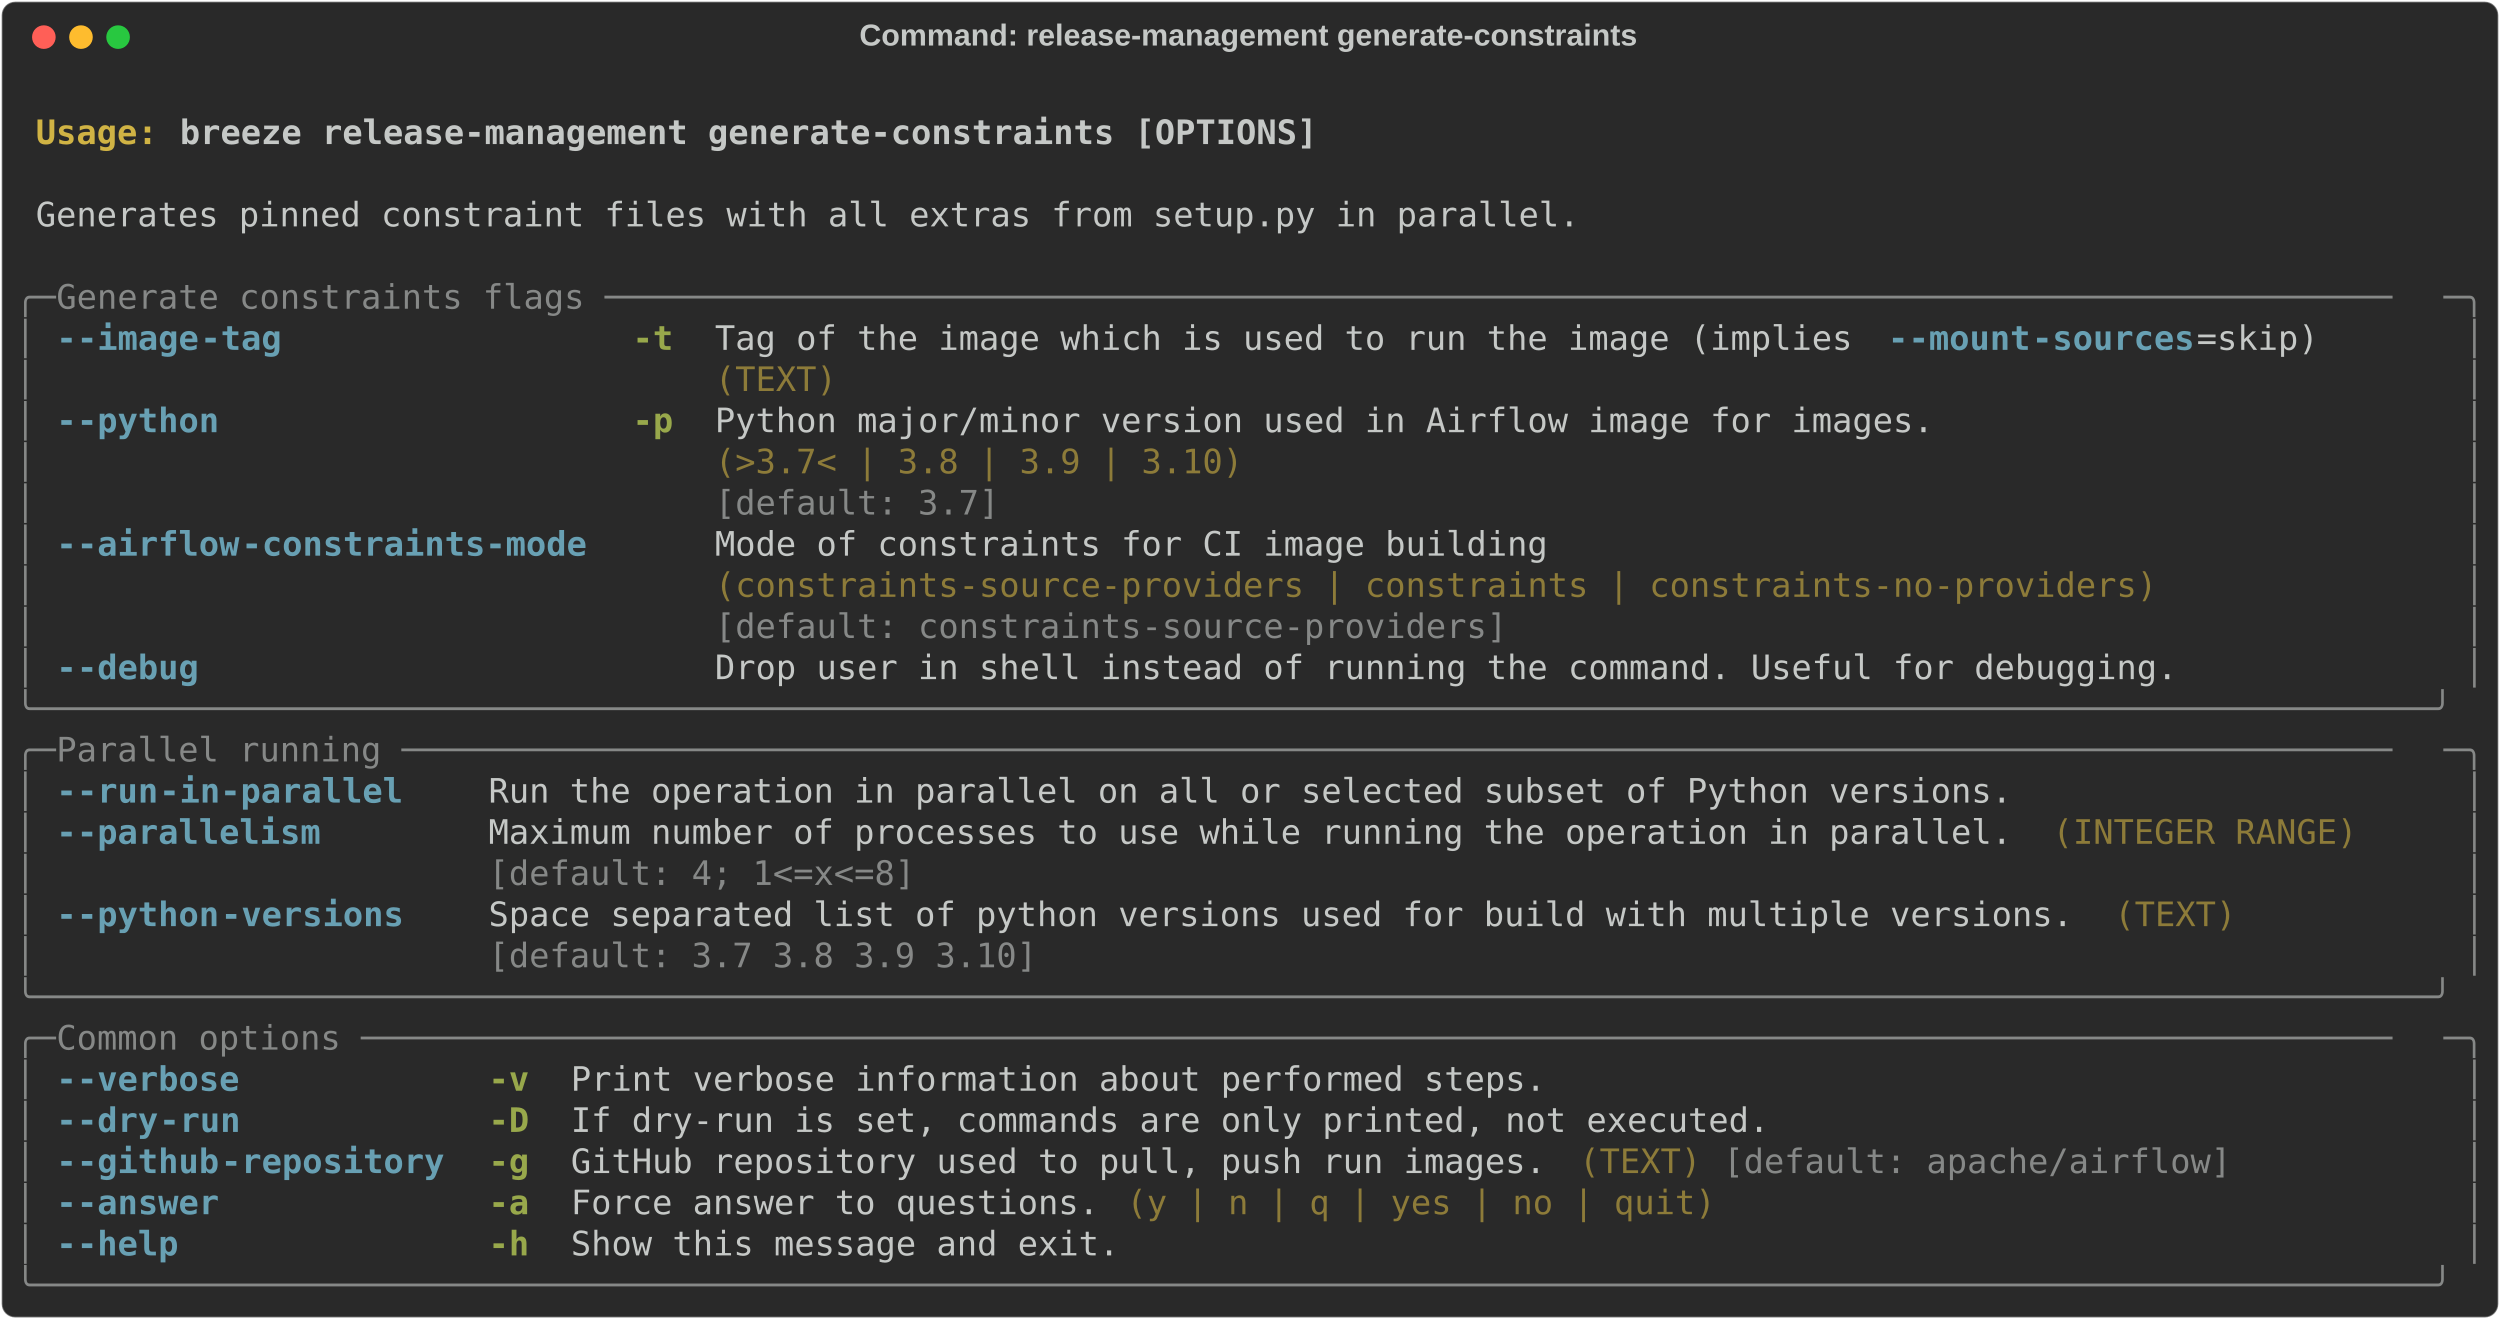
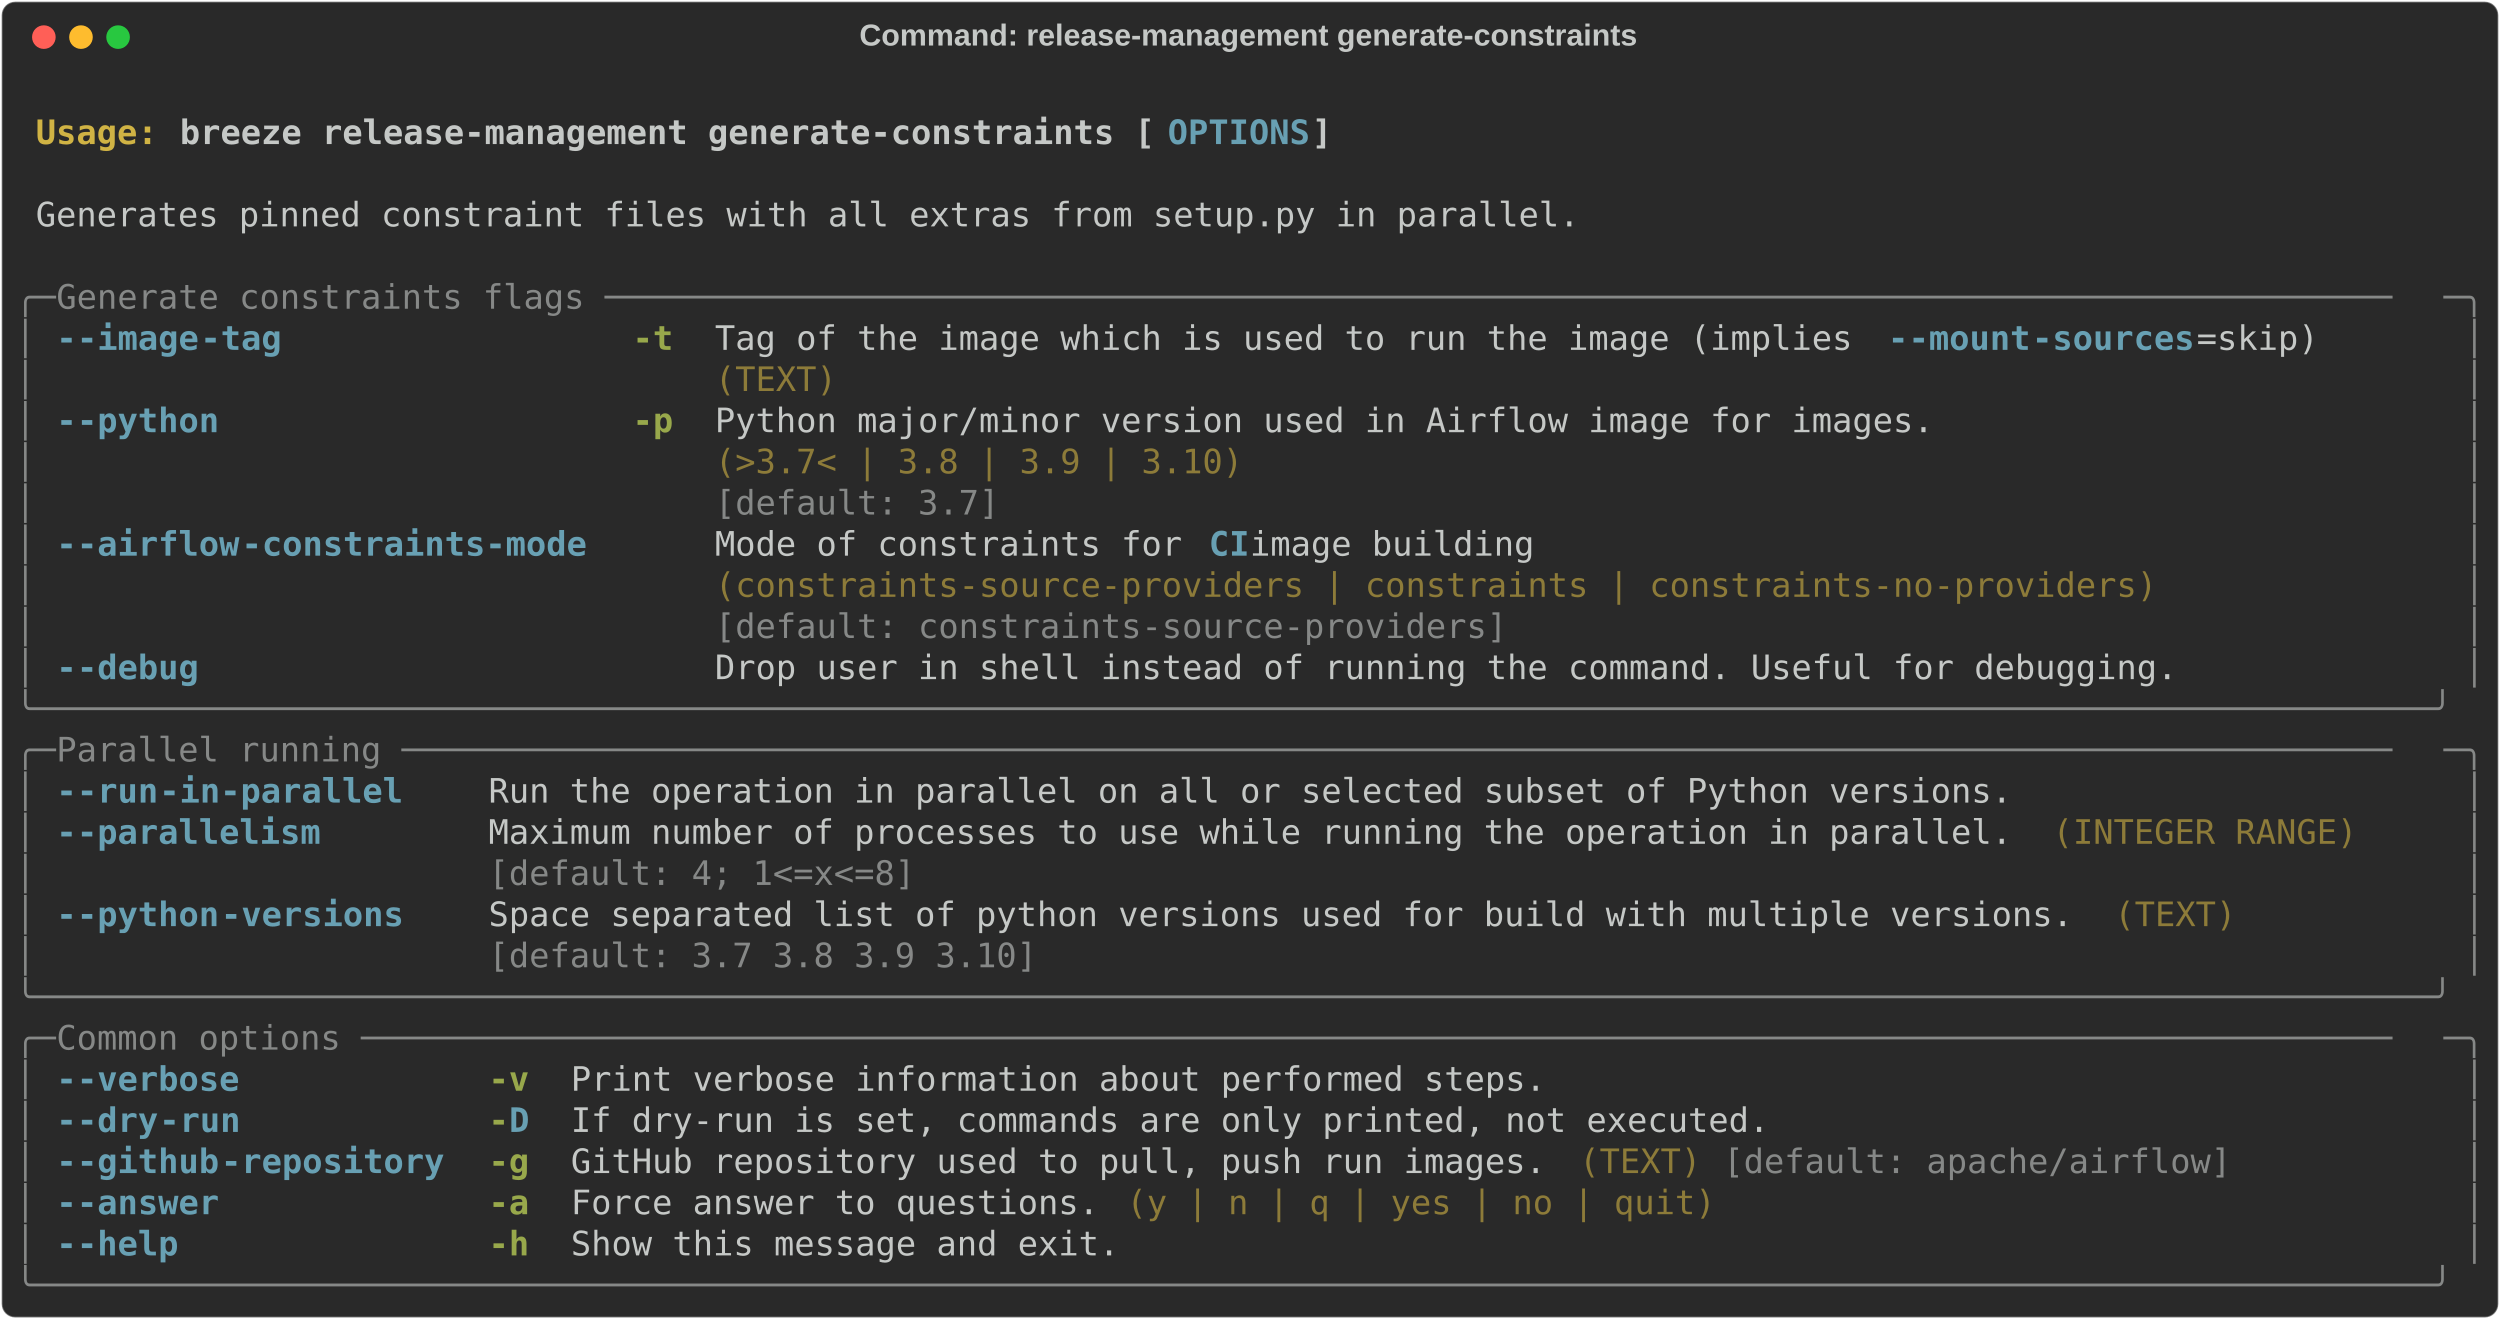
<svg xmlns="http://www.w3.org/2000/svg" class="rich-terminal" viewBox="0 0 1482 782.0">
  <style>

    @font-face {
        font-family: "Fira Code";
        src: local("FiraCode-Regular"),
                url("https://cdnjs.cloudflare.com/ajax/libs/firacode/6.2.0/woff2/FiraCode-Regular.woff2") format("woff2"),
                url("https://cdnjs.cloudflare.com/ajax/libs/firacode/6.2.0/woff/FiraCode-Regular.woff") format("woff");
        font-style: normal;
        font-weight: 400;
    }
    @font-face {
        font-family: "Fira Code";
        src: local("FiraCode-Bold"),
                url("https://cdnjs.cloudflare.com/ajax/libs/firacode/6.2.0/woff2/FiraCode-Bold.woff2") format("woff2"),
                url("https://cdnjs.cloudflare.com/ajax/libs/firacode/6.2.0/woff/FiraCode-Bold.woff") format("woff");
        font-style: bold;
        font-weight: 700;
    }

    .terminal-2038698462-matrix {
        font-family: Fira Code, monospace;
        font-size: 20px;
        line-height: 24.4px;
        font-variant-east-asian: full-width;
    }

    .terminal-2038698462-title {
        font-size: 18px;
        font-weight: bold;
        font-family: arial;
    }

    .terminal-2038698462-r1 { fill: #c5c8c6;font-weight: bold }
.terminal-2038698462-r2 { fill: #c5c8c6 }
.terminal-2038698462-r3 { fill: #d0b344;font-weight: bold }
- .terminal-2038698462-r4 { fill: #868887 }
- .terminal-2038698462-r5 { fill: #68a0b3;font-weight: bold }
+ .terminal-2038698462-r4 { fill: #68a0b3;font-weight: bold }
+ .terminal-2038698462-r5 { fill: #868887 }
.terminal-2038698462-r6 { fill: #98a84b;font-weight: bold }
.terminal-2038698462-r7 { fill: #8d7b39 }
    </style>
  <defs>
    <clipPath id="terminal-2038698462-clip-terminal">
      <rect x="0" y="0" width="1463.0" height="731.0" />
    </clipPath>
    <clipPath id="terminal-2038698462-line-0">
      <rect x="0" y="1.5" width="1464" height="24.65" />
    </clipPath>
    <clipPath id="terminal-2038698462-line-1">
      <rect x="0" y="25.9" width="1464" height="24.65" />
    </clipPath>
    <clipPath id="terminal-2038698462-line-2">
      <rect x="0" y="50.3" width="1464" height="24.65" />
    </clipPath>
    <clipPath id="terminal-2038698462-line-3">
      <rect x="0" y="74.7" width="1464" height="24.65" />
    </clipPath>
    <clipPath id="terminal-2038698462-line-4">
      <rect x="0" y="99.1" width="1464" height="24.65" />
    </clipPath>
    <clipPath id="terminal-2038698462-line-5">
      <rect x="0" y="123.5" width="1464" height="24.65" />
    </clipPath>
    <clipPath id="terminal-2038698462-line-6">
      <rect x="0" y="147.9" width="1464" height="24.65" />
    </clipPath>
    <clipPath id="terminal-2038698462-line-7">
      <rect x="0" y="172.3" width="1464" height="24.65" />
    </clipPath>
    <clipPath id="terminal-2038698462-line-8">
      <rect x="0" y="196.7" width="1464" height="24.65" />
    </clipPath>
    <clipPath id="terminal-2038698462-line-9">
      <rect x="0" y="221.1" width="1464" height="24.65" />
    </clipPath>
    <clipPath id="terminal-2038698462-line-10">
      <rect x="0" y="245.5" width="1464" height="24.65" />
    </clipPath>
    <clipPath id="terminal-2038698462-line-11">
      <rect x="0" y="269.9" width="1464" height="24.65" />
    </clipPath>
    <clipPath id="terminal-2038698462-line-12">
      <rect x="0" y="294.3" width="1464" height="24.65" />
    </clipPath>
    <clipPath id="terminal-2038698462-line-13">
      <rect x="0" y="318.7" width="1464" height="24.65" />
    </clipPath>
    <clipPath id="terminal-2038698462-line-14">
      <rect x="0" y="343.1" width="1464" height="24.65" />
    </clipPath>
    <clipPath id="terminal-2038698462-line-15">
      <rect x="0" y="367.5" width="1464" height="24.65" />
    </clipPath>
    <clipPath id="terminal-2038698462-line-16">
      <rect x="0" y="391.9" width="1464" height="24.65" />
    </clipPath>
    <clipPath id="terminal-2038698462-line-17">
      <rect x="0" y="416.3" width="1464" height="24.65" />
    </clipPath>
    <clipPath id="terminal-2038698462-line-18">
      <rect x="0" y="440.7" width="1464" height="24.65" />
    </clipPath>
    <clipPath id="terminal-2038698462-line-19">
      <rect x="0" y="465.1" width="1464" height="24.65" />
    </clipPath>
    <clipPath id="terminal-2038698462-line-20">
      <rect x="0" y="489.5" width="1464" height="24.65" />
    </clipPath>
    <clipPath id="terminal-2038698462-line-21">
      <rect x="0" y="513.9" width="1464" height="24.65" />
    </clipPath>
    <clipPath id="terminal-2038698462-line-22">
      <rect x="0" y="538.3" width="1464" height="24.65" />
    </clipPath>
    <clipPath id="terminal-2038698462-line-23">
      <rect x="0" y="562.7" width="1464" height="24.65" />
    </clipPath>
    <clipPath id="terminal-2038698462-line-24">
      <rect x="0" y="587.1" width="1464" height="24.65" />
    </clipPath>
    <clipPath id="terminal-2038698462-line-25">
      <rect x="0" y="611.5" width="1464" height="24.65" />
    </clipPath>
    <clipPath id="terminal-2038698462-line-26">
      <rect x="0" y="635.9" width="1464" height="24.65" />
    </clipPath>
    <clipPath id="terminal-2038698462-line-27">
      <rect x="0" y="660.3" width="1464" height="24.65" />
    </clipPath>
    <clipPath id="terminal-2038698462-line-28">
      <rect x="0" y="684.7" width="1464" height="24.65" />
    </clipPath>
  </defs>
  <rect fill="#292929" stroke="rgba(255,255,255,0.35)" stroke-width="1" x="1" y="1" width="1480" height="780" rx="8" />
  <text class="terminal-2038698462-title" fill="#c5c8c6" text-anchor="middle" x="740" y="27">Command: release-management generate-constraints</text>
  <g transform="translate(26,22)">
    <circle cx="0" cy="0" r="7" fill="#ff5f57" />
    <circle cx="22" cy="0" r="7" fill="#febc2e" />
    <circle cx="44" cy="0" r="7" fill="#28c840" />
  </g>
  <g transform="translate(9, 41)" clip-path="url(#terminal-2038698462-clip-terminal)">
    <g class="terminal-2038698462-matrix">
      <text class="terminal-2038698462-r2" x="1464" y="20" textLength="12.2" clip-path="url(#terminal-2038698462-line-0)">
</text>
      <text class="terminal-2038698462-r3" x="12.2" y="44.4" textLength="85.4" clip-path="url(#terminal-2038698462-line-1)">Usage: </text>
-       <text class="terminal-2038698462-r1" x="97.6" y="44.4" textLength="683.2" clip-path="url(#terminal-2038698462-line-1)">breeze release-management generate-constraints [OPTIONS]</text>
+       <text class="terminal-2038698462-r1" x="97.6" y="44.4" textLength="585.6" clip-path="url(#terminal-2038698462-line-1)">breeze release-management generate-constraints [</text>
+       <text class="terminal-2038698462-r4" x="683.2" y="44.4" textLength="85.4" clip-path="url(#terminal-2038698462-line-1)">OPTIONS</text>
+       <text class="terminal-2038698462-r1" x="768.6" y="44.4" textLength="12.2" clip-path="url(#terminal-2038698462-line-1)">]</text>
      <text class="terminal-2038698462-r2" x="1464" y="44.4" textLength="12.2" clip-path="url(#terminal-2038698462-line-1)">
</text>
      <text class="terminal-2038698462-r2" x="1464" y="68.8" textLength="12.2" clip-path="url(#terminal-2038698462-line-2)">
</text>
      <text class="terminal-2038698462-r2" x="12.2" y="93.2" textLength="927.2" clip-path="url(#terminal-2038698462-line-3)">Generates pinned constraint files with all extras from setup.py in parallel.</text>
      <text class="terminal-2038698462-r2" x="1464" y="93.2" textLength="12.2" clip-path="url(#terminal-2038698462-line-3)">
</text>
      <text class="terminal-2038698462-r2" x="1464" y="117.6" textLength="12.2" clip-path="url(#terminal-2038698462-line-4)">
</text>
-       <text class="terminal-2038698462-r4" x="0" y="142" textLength="24.4" clip-path="url(#terminal-2038698462-line-5)">╭─</text>
-       <text class="terminal-2038698462-r4" x="24.4" y="142" textLength="1415.2" clip-path="url(#terminal-2038698462-line-5)"> Generate constraints flags ────────────────────────────────────────────────────────────────────────────────────────</text>
-       <text class="terminal-2038698462-r4" x="1439.6" y="142" textLength="24.4" clip-path="url(#terminal-2038698462-line-5)">─╮</text>
+       <text class="terminal-2038698462-r5" x="0" y="142" textLength="24.4" clip-path="url(#terminal-2038698462-line-5)">╭─</text>
+       <text class="terminal-2038698462-r5" x="24.4" y="142" textLength="1415.2" clip-path="url(#terminal-2038698462-line-5)"> Generate constraints flags ────────────────────────────────────────────────────────────────────────────────────────</text>
+       <text class="terminal-2038698462-r5" x="1439.6" y="142" textLength="24.4" clip-path="url(#terminal-2038698462-line-5)">─╮</text>
      <text class="terminal-2038698462-r2" x="1464" y="142" textLength="12.2" clip-path="url(#terminal-2038698462-line-5)">
</text>
-       <text class="terminal-2038698462-r4" x="0" y="166.4" textLength="12.2" clip-path="url(#terminal-2038698462-line-6)">│</text>
-       <text class="terminal-2038698462-r5" x="24.4" y="166.4" textLength="12.2" clip-path="url(#terminal-2038698462-line-6)">-</text>
-       <text class="terminal-2038698462-r5" x="36.6" y="166.4" textLength="73.2" clip-path="url(#terminal-2038698462-line-6)">-image</text>
-       <text class="terminal-2038698462-r5" x="109.8" y="166.4" textLength="48.8" clip-path="url(#terminal-2038698462-line-6)">-tag</text>
+       <text class="terminal-2038698462-r5" x="0" y="166.4" textLength="12.2" clip-path="url(#terminal-2038698462-line-6)">│</text>
+       <text class="terminal-2038698462-r4" x="24.4" y="166.4" textLength="12.2" clip-path="url(#terminal-2038698462-line-6)">-</text>
+       <text class="terminal-2038698462-r4" x="36.6" y="166.4" textLength="73.2" clip-path="url(#terminal-2038698462-line-6)">-image</text>
+       <text class="terminal-2038698462-r4" x="109.8" y="166.4" textLength="48.8" clip-path="url(#terminal-2038698462-line-6)">-tag</text>
      <text class="terminal-2038698462-r6" x="366" y="166.4" textLength="24.4" clip-path="url(#terminal-2038698462-line-6)">-t</text>
      <text class="terminal-2038698462-r2" x="414.8" y="166.4" textLength="695.4" clip-path="url(#terminal-2038698462-line-6)">Tag of the image which is used to run the image (implies </text>
-       <text class="terminal-2038698462-r5" x="1110.2" y="166.4" textLength="12.2" clip-path="url(#terminal-2038698462-line-6)">-</text>
-       <text class="terminal-2038698462-r5" x="1122.4" y="166.4" textLength="73.2" clip-path="url(#terminal-2038698462-line-6)">-mount</text>
-       <text class="terminal-2038698462-r5" x="1195.6" y="166.4" textLength="97.6" clip-path="url(#terminal-2038698462-line-6)">-sources</text>
+       <text class="terminal-2038698462-r4" x="1110.2" y="166.4" textLength="12.2" clip-path="url(#terminal-2038698462-line-6)">-</text>
+       <text class="terminal-2038698462-r4" x="1122.4" y="166.4" textLength="73.2" clip-path="url(#terminal-2038698462-line-6)">-mount</text>
+       <text class="terminal-2038698462-r4" x="1195.6" y="166.4" textLength="97.6" clip-path="url(#terminal-2038698462-line-6)">-sources</text>
      <text class="terminal-2038698462-r2" x="1293.2" y="166.4" textLength="73.2" clip-path="url(#terminal-2038698462-line-6)">=skip)</text>
-       <text class="terminal-2038698462-r4" x="1451.8" y="166.4" textLength="12.2" clip-path="url(#terminal-2038698462-line-6)">│</text>
+       <text class="terminal-2038698462-r5" x="1451.8" y="166.4" textLength="12.2" clip-path="url(#terminal-2038698462-line-6)">│</text>
      <text class="terminal-2038698462-r2" x="1464" y="166.4" textLength="12.2" clip-path="url(#terminal-2038698462-line-6)">
</text>
-       <text class="terminal-2038698462-r4" x="0" y="190.8" textLength="12.2" clip-path="url(#terminal-2038698462-line-7)">│</text>
+       <text class="terminal-2038698462-r5" x="0" y="190.8" textLength="12.2" clip-path="url(#terminal-2038698462-line-7)">│</text>
      <text class="terminal-2038698462-r7" x="414.8" y="190.8" textLength="951.6" clip-path="url(#terminal-2038698462-line-7)">(TEXT)                                                                        </text>
-       <text class="terminal-2038698462-r4" x="1451.8" y="190.8" textLength="12.2" clip-path="url(#terminal-2038698462-line-7)">│</text>
+       <text class="terminal-2038698462-r5" x="1451.8" y="190.8" textLength="12.2" clip-path="url(#terminal-2038698462-line-7)">│</text>
      <text class="terminal-2038698462-r2" x="1464" y="190.8" textLength="12.2" clip-path="url(#terminal-2038698462-line-7)">
</text>
-       <text class="terminal-2038698462-r4" x="0" y="215.2" textLength="12.2" clip-path="url(#terminal-2038698462-line-8)">│</text>
-       <text class="terminal-2038698462-r5" x="24.4" y="215.2" textLength="12.2" clip-path="url(#terminal-2038698462-line-8)">-</text>
-       <text class="terminal-2038698462-r5" x="36.6" y="215.2" textLength="85.4" clip-path="url(#terminal-2038698462-line-8)">-python</text>
+       <text class="terminal-2038698462-r5" x="0" y="215.2" textLength="12.2" clip-path="url(#terminal-2038698462-line-8)">│</text>
+       <text class="terminal-2038698462-r4" x="24.4" y="215.2" textLength="12.2" clip-path="url(#terminal-2038698462-line-8)">-</text>
+       <text class="terminal-2038698462-r4" x="36.6" y="215.2" textLength="85.4" clip-path="url(#terminal-2038698462-line-8)">-python</text>
      <text class="terminal-2038698462-r6" x="366" y="215.2" textLength="24.4" clip-path="url(#terminal-2038698462-line-8)">-p</text>
      <text class="terminal-2038698462-r2" x="414.8" y="215.2" textLength="732" clip-path="url(#terminal-2038698462-line-8)">Python major/minor version used in Airflow image for images.</text>
-       <text class="terminal-2038698462-r4" x="1451.8" y="215.2" textLength="12.2" clip-path="url(#terminal-2038698462-line-8)">│</text>
+       <text class="terminal-2038698462-r5" x="1451.8" y="215.2" textLength="12.2" clip-path="url(#terminal-2038698462-line-8)">│</text>
      <text class="terminal-2038698462-r2" x="1464" y="215.2" textLength="12.2" clip-path="url(#terminal-2038698462-line-8)">
</text>
-       <text class="terminal-2038698462-r4" x="0" y="239.6" textLength="12.2" clip-path="url(#terminal-2038698462-line-9)">│</text>
+       <text class="terminal-2038698462-r5" x="0" y="239.6" textLength="12.2" clip-path="url(#terminal-2038698462-line-9)">│</text>
      <text class="terminal-2038698462-r7" x="414.8" y="239.6" textLength="732" clip-path="url(#terminal-2038698462-line-9)">(&gt;3.7&lt; | 3.8 | 3.9 | 3.10)                                  </text>
-       <text class="terminal-2038698462-r4" x="1451.8" y="239.6" textLength="12.2" clip-path="url(#terminal-2038698462-line-9)">│</text>
+       <text class="terminal-2038698462-r5" x="1451.8" y="239.6" textLength="12.2" clip-path="url(#terminal-2038698462-line-9)">│</text>
      <text class="terminal-2038698462-r2" x="1464" y="239.6" textLength="12.2" clip-path="url(#terminal-2038698462-line-9)">
</text>
-       <text class="terminal-2038698462-r4" x="0" y="264" textLength="12.2" clip-path="url(#terminal-2038698462-line-10)">│</text>
-       <text class="terminal-2038698462-r4" x="414.8" y="264" textLength="732" clip-path="url(#terminal-2038698462-line-10)">[default: 3.7]                                              </text>
-       <text class="terminal-2038698462-r4" x="1451.8" y="264" textLength="12.2" clip-path="url(#terminal-2038698462-line-10)">│</text>
+       <text class="terminal-2038698462-r5" x="0" y="264" textLength="12.2" clip-path="url(#terminal-2038698462-line-10)">│</text>
+       <text class="terminal-2038698462-r5" x="414.8" y="264" textLength="732" clip-path="url(#terminal-2038698462-line-10)">[default: 3.7]                                              </text>
+       <text class="terminal-2038698462-r5" x="1451.8" y="264" textLength="12.2" clip-path="url(#terminal-2038698462-line-10)">│</text>
      <text class="terminal-2038698462-r2" x="1464" y="264" textLength="12.2" clip-path="url(#terminal-2038698462-line-10)">
</text>
-       <text class="terminal-2038698462-r4" x="0" y="288.4" textLength="12.2" clip-path="url(#terminal-2038698462-line-11)">│</text>
-       <text class="terminal-2038698462-r5" x="24.4" y="288.4" textLength="12.2" clip-path="url(#terminal-2038698462-line-11)">-</text>
-       <text class="terminal-2038698462-r5" x="36.6" y="288.4" textLength="97.6" clip-path="url(#terminal-2038698462-line-11)">-airflow</text>
-       <text class="terminal-2038698462-r5" x="134.2" y="288.4" textLength="207.4" clip-path="url(#terminal-2038698462-line-11)">-constraints-mode</text>
-       <text class="terminal-2038698462-r2" x="414.8" y="288.4" textLength="866.2" clip-path="url(#terminal-2038698462-line-11)">Mode of constraints for CI image building                              </text>
-       <text class="terminal-2038698462-r4" x="1451.8" y="288.4" textLength="12.2" clip-path="url(#terminal-2038698462-line-11)">│</text>
+       <text class="terminal-2038698462-r5" x="0" y="288.4" textLength="12.2" clip-path="url(#terminal-2038698462-line-11)">│</text>
+       <text class="terminal-2038698462-r4" x="24.4" y="288.4" textLength="12.2" clip-path="url(#terminal-2038698462-line-11)">-</text>
+       <text class="terminal-2038698462-r4" x="36.6" y="288.4" textLength="97.6" clip-path="url(#terminal-2038698462-line-11)">-airflow</text>
+       <text class="terminal-2038698462-r4" x="134.2" y="288.4" textLength="207.4" clip-path="url(#terminal-2038698462-line-11)">-constraints-mode</text>
+       <text class="terminal-2038698462-r2" x="414.8" y="288.4" textLength="292.8" clip-path="url(#terminal-2038698462-line-11)">Mode of constraints for </text>
+       <text class="terminal-2038698462-r4" x="707.6" y="288.4" textLength="24.4" clip-path="url(#terminal-2038698462-line-11)">CI</text>
+       <text class="terminal-2038698462-r2" x="732" y="288.4" textLength="549" clip-path="url(#terminal-2038698462-line-11)"> image building                              </text>
+       <text class="terminal-2038698462-r5" x="1451.8" y="288.4" textLength="12.2" clip-path="url(#terminal-2038698462-line-11)">│</text>
      <text class="terminal-2038698462-r2" x="1464" y="288.4" textLength="12.2" clip-path="url(#terminal-2038698462-line-11)">
</text>
-       <text class="terminal-2038698462-r4" x="0" y="312.8" textLength="12.2" clip-path="url(#terminal-2038698462-line-12)">│</text>
+       <text class="terminal-2038698462-r5" x="0" y="312.8" textLength="12.2" clip-path="url(#terminal-2038698462-line-12)">│</text>
      <text class="terminal-2038698462-r7" x="414.8" y="312.8" textLength="866.2" clip-path="url(#terminal-2038698462-line-12)">(constraints-source-providers | constraints | constraints-no-providers)</text>
-       <text class="terminal-2038698462-r4" x="1451.8" y="312.8" textLength="12.2" clip-path="url(#terminal-2038698462-line-12)">│</text>
+       <text class="terminal-2038698462-r5" x="1451.8" y="312.8" textLength="12.2" clip-path="url(#terminal-2038698462-line-12)">│</text>
      <text class="terminal-2038698462-r2" x="1464" y="312.8" textLength="12.2" clip-path="url(#terminal-2038698462-line-12)">
</text>
-       <text class="terminal-2038698462-r4" x="0" y="337.2" textLength="12.2" clip-path="url(#terminal-2038698462-line-13)">│</text>
-       <text class="terminal-2038698462-r4" x="414.8" y="337.2" textLength="866.2" clip-path="url(#terminal-2038698462-line-13)">[default: constraints-source-providers]                                </text>
-       <text class="terminal-2038698462-r4" x="1451.8" y="337.2" textLength="12.2" clip-path="url(#terminal-2038698462-line-13)">│</text>
+       <text class="terminal-2038698462-r5" x="0" y="337.2" textLength="12.2" clip-path="url(#terminal-2038698462-line-13)">│</text>
+       <text class="terminal-2038698462-r5" x="414.8" y="337.2" textLength="866.2" clip-path="url(#terminal-2038698462-line-13)">[default: constraints-source-providers]                                </text>
+       <text class="terminal-2038698462-r5" x="1451.8" y="337.2" textLength="12.2" clip-path="url(#terminal-2038698462-line-13)">│</text>
      <text class="terminal-2038698462-r2" x="1464" y="337.2" textLength="12.2" clip-path="url(#terminal-2038698462-line-13)">
</text>
-       <text class="terminal-2038698462-r4" x="0" y="361.6" textLength="12.2" clip-path="url(#terminal-2038698462-line-14)">│</text>
-       <text class="terminal-2038698462-r5" x="24.4" y="361.6" textLength="12.2" clip-path="url(#terminal-2038698462-line-14)">-</text>
-       <text class="terminal-2038698462-r5" x="36.6" y="361.6" textLength="73.2" clip-path="url(#terminal-2038698462-line-14)">-debug</text>
+       <text class="terminal-2038698462-r5" x="0" y="361.6" textLength="12.2" clip-path="url(#terminal-2038698462-line-14)">│</text>
+       <text class="terminal-2038698462-r4" x="24.4" y="361.6" textLength="12.2" clip-path="url(#terminal-2038698462-line-14)">-</text>
+       <text class="terminal-2038698462-r4" x="36.6" y="361.6" textLength="73.2" clip-path="url(#terminal-2038698462-line-14)">-debug</text>
      <text class="terminal-2038698462-r2" x="414.8" y="361.6" textLength="878.4" clip-path="url(#terminal-2038698462-line-14)">Drop user in shell instead of running the command. Useful for debugging.</text>
-       <text class="terminal-2038698462-r4" x="1451.8" y="361.6" textLength="12.2" clip-path="url(#terminal-2038698462-line-14)">│</text>
+       <text class="terminal-2038698462-r5" x="1451.8" y="361.6" textLength="12.2" clip-path="url(#terminal-2038698462-line-14)">│</text>
      <text class="terminal-2038698462-r2" x="1464" y="361.6" textLength="12.2" clip-path="url(#terminal-2038698462-line-14)">
</text>
-       <text class="terminal-2038698462-r4" x="0" y="386" textLength="1464" clip-path="url(#terminal-2038698462-line-15)">╰──────────────────────────────────────────────────────────────────────────────────────────────────────────────────────╯</text>
+       <text class="terminal-2038698462-r5" x="0" y="386" textLength="1464" clip-path="url(#terminal-2038698462-line-15)">╰──────────────────────────────────────────────────────────────────────────────────────────────────────────────────────╯</text>
      <text class="terminal-2038698462-r2" x="1464" y="386" textLength="12.2" clip-path="url(#terminal-2038698462-line-15)">
</text>
-       <text class="terminal-2038698462-r4" x="0" y="410.4" textLength="24.4" clip-path="url(#terminal-2038698462-line-16)">╭─</text>
-       <text class="terminal-2038698462-r4" x="24.4" y="410.4" textLength="1415.2" clip-path="url(#terminal-2038698462-line-16)"> Parallel running ──────────────────────────────────────────────────────────────────────────────────────────────────</text>
-       <text class="terminal-2038698462-r4" x="1439.6" y="410.4" textLength="24.4" clip-path="url(#terminal-2038698462-line-16)">─╮</text>
+       <text class="terminal-2038698462-r5" x="0" y="410.4" textLength="24.4" clip-path="url(#terminal-2038698462-line-16)">╭─</text>
+       <text class="terminal-2038698462-r5" x="24.4" y="410.4" textLength="1415.2" clip-path="url(#terminal-2038698462-line-16)"> Parallel running ──────────────────────────────────────────────────────────────────────────────────────────────────</text>
+       <text class="terminal-2038698462-r5" x="1439.6" y="410.4" textLength="24.4" clip-path="url(#terminal-2038698462-line-16)">─╮</text>
      <text class="terminal-2038698462-r2" x="1464" y="410.4" textLength="12.2" clip-path="url(#terminal-2038698462-line-16)">
</text>
-       <text class="terminal-2038698462-r4" x="0" y="434.8" textLength="12.2" clip-path="url(#terminal-2038698462-line-17)">│</text>
-       <text class="terminal-2038698462-r5" x="24.4" y="434.8" textLength="12.2" clip-path="url(#terminal-2038698462-line-17)">-</text>
-       <text class="terminal-2038698462-r5" x="36.6" y="434.8" textLength="48.8" clip-path="url(#terminal-2038698462-line-17)">-run</text>
-       <text class="terminal-2038698462-r5" x="85.4" y="434.8" textLength="146.4" clip-path="url(#terminal-2038698462-line-17)">-in-parallel</text>
+       <text class="terminal-2038698462-r5" x="0" y="434.8" textLength="12.2" clip-path="url(#terminal-2038698462-line-17)">│</text>
+       <text class="terminal-2038698462-r4" x="24.4" y="434.8" textLength="12.2" clip-path="url(#terminal-2038698462-line-17)">-</text>
+       <text class="terminal-2038698462-r4" x="36.6" y="434.8" textLength="48.8" clip-path="url(#terminal-2038698462-line-17)">-run</text>
+       <text class="terminal-2038698462-r4" x="85.4" y="434.8" textLength="146.4" clip-path="url(#terminal-2038698462-line-17)">-in-parallel</text>
      <text class="terminal-2038698462-r2" x="280.6" y="434.8" textLength="915" clip-path="url(#terminal-2038698462-line-17)">Run the operation in parallel on all or selected subset of Python versions.</text>
-       <text class="terminal-2038698462-r4" x="1451.8" y="434.8" textLength="12.2" clip-path="url(#terminal-2038698462-line-17)">│</text>
+       <text class="terminal-2038698462-r5" x="1451.8" y="434.8" textLength="12.2" clip-path="url(#terminal-2038698462-line-17)">│</text>
      <text class="terminal-2038698462-r2" x="1464" y="434.8" textLength="12.2" clip-path="url(#terminal-2038698462-line-17)">
</text>
-       <text class="terminal-2038698462-r4" x="0" y="459.2" textLength="12.2" clip-path="url(#terminal-2038698462-line-18)">│</text>
-       <text class="terminal-2038698462-r5" x="24.4" y="459.2" textLength="12.2" clip-path="url(#terminal-2038698462-line-18)">-</text>
-       <text class="terminal-2038698462-r5" x="36.6" y="459.2" textLength="146.4" clip-path="url(#terminal-2038698462-line-18)">-parallelism</text>
+       <text class="terminal-2038698462-r5" x="0" y="459.2" textLength="12.2" clip-path="url(#terminal-2038698462-line-18)">│</text>
+       <text class="terminal-2038698462-r4" x="24.4" y="459.2" textLength="12.2" clip-path="url(#terminal-2038698462-line-18)">-</text>
+       <text class="terminal-2038698462-r4" x="36.6" y="459.2" textLength="146.4" clip-path="url(#terminal-2038698462-line-18)">-parallelism</text>
      <text class="terminal-2038698462-r2" x="280.6" y="459.2" textLength="915" clip-path="url(#terminal-2038698462-line-18)">Maximum number of processes to use while running the operation in parallel.</text>
      <text class="terminal-2038698462-r7" x="1207.8" y="459.2" textLength="183" clip-path="url(#terminal-2038698462-line-18)">(INTEGER RANGE)</text>
-       <text class="terminal-2038698462-r4" x="1451.8" y="459.2" textLength="12.2" clip-path="url(#terminal-2038698462-line-18)">│</text>
+       <text class="terminal-2038698462-r5" x="1451.8" y="459.2" textLength="12.2" clip-path="url(#terminal-2038698462-line-18)">│</text>
      <text class="terminal-2038698462-r2" x="1464" y="459.2" textLength="12.2" clip-path="url(#terminal-2038698462-line-18)">
</text>
-       <text class="terminal-2038698462-r4" x="0" y="483.6" textLength="12.2" clip-path="url(#terminal-2038698462-line-19)">│</text>
-       <text class="terminal-2038698462-r4" x="280.6" y="483.6" textLength="915" clip-path="url(#terminal-2038698462-line-19)">[default: 4; 1&lt;=x&lt;=8]                                                      </text>
-       <text class="terminal-2038698462-r4" x="1451.8" y="483.6" textLength="12.2" clip-path="url(#terminal-2038698462-line-19)">│</text>
+       <text class="terminal-2038698462-r5" x="0" y="483.6" textLength="12.2" clip-path="url(#terminal-2038698462-line-19)">│</text>
+       <text class="terminal-2038698462-r5" x="280.6" y="483.6" textLength="915" clip-path="url(#terminal-2038698462-line-19)">[default: 4; 1&lt;=x&lt;=8]                                                      </text>
+       <text class="terminal-2038698462-r5" x="1451.8" y="483.6" textLength="12.2" clip-path="url(#terminal-2038698462-line-19)">│</text>
      <text class="terminal-2038698462-r2" x="1464" y="483.6" textLength="12.2" clip-path="url(#terminal-2038698462-line-19)">
</text>
-       <text class="terminal-2038698462-r4" x="0" y="508" textLength="12.2" clip-path="url(#terminal-2038698462-line-20)">│</text>
-       <text class="terminal-2038698462-r5" x="24.4" y="508" textLength="12.2" clip-path="url(#terminal-2038698462-line-20)">-</text>
-       <text class="terminal-2038698462-r5" x="36.6" y="508" textLength="85.4" clip-path="url(#terminal-2038698462-line-20)">-python</text>
-       <text class="terminal-2038698462-r5" x="122" y="508" textLength="109.8" clip-path="url(#terminal-2038698462-line-20)">-versions</text>
+       <text class="terminal-2038698462-r5" x="0" y="508" textLength="12.2" clip-path="url(#terminal-2038698462-line-20)">│</text>
+       <text class="terminal-2038698462-r4" x="24.4" y="508" textLength="12.2" clip-path="url(#terminal-2038698462-line-20)">-</text>
+       <text class="terminal-2038698462-r4" x="36.6" y="508" textLength="85.4" clip-path="url(#terminal-2038698462-line-20)">-python</text>
+       <text class="terminal-2038698462-r4" x="122" y="508" textLength="109.8" clip-path="url(#terminal-2038698462-line-20)">-versions</text>
      <text class="terminal-2038698462-r2" x="280.6" y="508" textLength="951.6" clip-path="url(#terminal-2038698462-line-20)">Space separated list of python versions used for build with multiple versions.</text>
      <text class="terminal-2038698462-r7" x="1244.4" y="508" textLength="73.2" clip-path="url(#terminal-2038698462-line-20)">(TEXT)</text>
-       <text class="terminal-2038698462-r4" x="1451.8" y="508" textLength="12.2" clip-path="url(#terminal-2038698462-line-20)">│</text>
+       <text class="terminal-2038698462-r5" x="1451.8" y="508" textLength="12.2" clip-path="url(#terminal-2038698462-line-20)">│</text>
      <text class="terminal-2038698462-r2" x="1464" y="508" textLength="12.2" clip-path="url(#terminal-2038698462-line-20)">
</text>
-       <text class="terminal-2038698462-r4" x="0" y="532.4" textLength="12.2" clip-path="url(#terminal-2038698462-line-21)">│</text>
-       <text class="terminal-2038698462-r4" x="280.6" y="532.4" textLength="951.6" clip-path="url(#terminal-2038698462-line-21)">[default: 3.7 3.8 3.9 3.10]                                                   </text>
-       <text class="terminal-2038698462-r4" x="1451.8" y="532.4" textLength="12.2" clip-path="url(#terminal-2038698462-line-21)">│</text>
+       <text class="terminal-2038698462-r5" x="0" y="532.4" textLength="12.2" clip-path="url(#terminal-2038698462-line-21)">│</text>
+       <text class="terminal-2038698462-r5" x="280.6" y="532.4" textLength="951.6" clip-path="url(#terminal-2038698462-line-21)">[default: 3.7 3.8 3.9 3.10]                                                   </text>
+       <text class="terminal-2038698462-r5" x="1451.8" y="532.4" textLength="12.2" clip-path="url(#terminal-2038698462-line-21)">│</text>
      <text class="terminal-2038698462-r2" x="1464" y="532.4" textLength="12.2" clip-path="url(#terminal-2038698462-line-21)">
</text>
-       <text class="terminal-2038698462-r4" x="0" y="556.8" textLength="1464" clip-path="url(#terminal-2038698462-line-22)">╰──────────────────────────────────────────────────────────────────────────────────────────────────────────────────────╯</text>
+       <text class="terminal-2038698462-r5" x="0" y="556.8" textLength="1464" clip-path="url(#terminal-2038698462-line-22)">╰──────────────────────────────────────────────────────────────────────────────────────────────────────────────────────╯</text>
      <text class="terminal-2038698462-r2" x="1464" y="556.8" textLength="12.2" clip-path="url(#terminal-2038698462-line-22)">
</text>
-       <text class="terminal-2038698462-r4" x="0" y="581.2" textLength="24.4" clip-path="url(#terminal-2038698462-line-23)">╭─</text>
-       <text class="terminal-2038698462-r4" x="24.4" y="581.2" textLength="1415.2" clip-path="url(#terminal-2038698462-line-23)"> Common options ────────────────────────────────────────────────────────────────────────────────────────────────────</text>
-       <text class="terminal-2038698462-r4" x="1439.6" y="581.2" textLength="24.4" clip-path="url(#terminal-2038698462-line-23)">─╮</text>
+       <text class="terminal-2038698462-r5" x="0" y="581.2" textLength="24.4" clip-path="url(#terminal-2038698462-line-23)">╭─</text>
+       <text class="terminal-2038698462-r5" x="24.4" y="581.2" textLength="1415.2" clip-path="url(#terminal-2038698462-line-23)"> Common options ────────────────────────────────────────────────────────────────────────────────────────────────────</text>
+       <text class="terminal-2038698462-r5" x="1439.6" y="581.2" textLength="24.4" clip-path="url(#terminal-2038698462-line-23)">─╮</text>
      <text class="terminal-2038698462-r2" x="1464" y="581.2" textLength="12.2" clip-path="url(#terminal-2038698462-line-23)">
</text>
-       <text class="terminal-2038698462-r4" x="0" y="605.6" textLength="12.2" clip-path="url(#terminal-2038698462-line-24)">│</text>
-       <text class="terminal-2038698462-r5" x="24.4" y="605.6" textLength="12.2" clip-path="url(#terminal-2038698462-line-24)">-</text>
-       <text class="terminal-2038698462-r5" x="36.6" y="605.6" textLength="97.6" clip-path="url(#terminal-2038698462-line-24)">-verbose</text>
+       <text class="terminal-2038698462-r5" x="0" y="605.6" textLength="12.2" clip-path="url(#terminal-2038698462-line-24)">│</text>
+       <text class="terminal-2038698462-r4" x="24.4" y="605.6" textLength="12.2" clip-path="url(#terminal-2038698462-line-24)">-</text>
+       <text class="terminal-2038698462-r4" x="36.6" y="605.6" textLength="97.6" clip-path="url(#terminal-2038698462-line-24)">-verbose</text>
      <text class="terminal-2038698462-r6" x="280.6" y="605.6" textLength="24.4" clip-path="url(#terminal-2038698462-line-24)">-v</text>
      <text class="terminal-2038698462-r2" x="329.4" y="605.6" textLength="585.6" clip-path="url(#terminal-2038698462-line-24)">Print verbose information about performed steps.</text>
-       <text class="terminal-2038698462-r4" x="1451.8" y="605.6" textLength="12.2" clip-path="url(#terminal-2038698462-line-24)">│</text>
+       <text class="terminal-2038698462-r5" x="1451.8" y="605.6" textLength="12.2" clip-path="url(#terminal-2038698462-line-24)">│</text>
      <text class="terminal-2038698462-r2" x="1464" y="605.6" textLength="12.2" clip-path="url(#terminal-2038698462-line-24)">
</text>
-       <text class="terminal-2038698462-r4" x="0" y="630" textLength="12.2" clip-path="url(#terminal-2038698462-line-25)">│</text>
-       <text class="terminal-2038698462-r5" x="24.4" y="630" textLength="12.2" clip-path="url(#terminal-2038698462-line-25)">-</text>
-       <text class="terminal-2038698462-r5" x="36.6" y="630" textLength="48.8" clip-path="url(#terminal-2038698462-line-25)">-dry</text>
-       <text class="terminal-2038698462-r5" x="85.4" y="630" textLength="48.8" clip-path="url(#terminal-2038698462-line-25)">-run</text>
-       <text class="terminal-2038698462-r6" x="280.6" y="630" textLength="24.4" clip-path="url(#terminal-2038698462-line-25)">-D</text>
+       <text class="terminal-2038698462-r5" x="0" y="630" textLength="12.2" clip-path="url(#terminal-2038698462-line-25)">│</text>
+       <text class="terminal-2038698462-r4" x="24.4" y="630" textLength="12.2" clip-path="url(#terminal-2038698462-line-25)">-</text>
+       <text class="terminal-2038698462-r4" x="36.6" y="630" textLength="48.8" clip-path="url(#terminal-2038698462-line-25)">-dry</text>
+       <text class="terminal-2038698462-r4" x="85.4" y="630" textLength="48.8" clip-path="url(#terminal-2038698462-line-25)">-run</text>
+       <text class="terminal-2038698462-r6" x="280.6" y="630" textLength="12.2" clip-path="url(#terminal-2038698462-line-25)">-</text>
+       <text class="terminal-2038698462-r4" x="292.8" y="630" textLength="12.2" clip-path="url(#terminal-2038698462-line-25)">D</text>
      <text class="terminal-2038698462-r2" x="329.4" y="630" textLength="719.8" clip-path="url(#terminal-2038698462-line-25)">If dry-run is set, commands are only printed, not executed.</text>
-       <text class="terminal-2038698462-r4" x="1451.8" y="630" textLength="12.2" clip-path="url(#terminal-2038698462-line-25)">│</text>
+       <text class="terminal-2038698462-r5" x="1451.8" y="630" textLength="12.2" clip-path="url(#terminal-2038698462-line-25)">│</text>
      <text class="terminal-2038698462-r2" x="1464" y="630" textLength="12.2" clip-path="url(#terminal-2038698462-line-25)">
</text>
-       <text class="terminal-2038698462-r4" x="0" y="654.4" textLength="12.2" clip-path="url(#terminal-2038698462-line-26)">│</text>
-       <text class="terminal-2038698462-r5" x="24.4" y="654.4" textLength="12.2" clip-path="url(#terminal-2038698462-line-26)">-</text>
-       <text class="terminal-2038698462-r5" x="36.6" y="654.4" textLength="85.4" clip-path="url(#terminal-2038698462-line-26)">-github</text>
-       <text class="terminal-2038698462-r5" x="122" y="654.4" textLength="134.2" clip-path="url(#terminal-2038698462-line-26)">-repository</text>
+       <text class="terminal-2038698462-r5" x="0" y="654.4" textLength="12.2" clip-path="url(#terminal-2038698462-line-26)">│</text>
+       <text class="terminal-2038698462-r4" x="24.4" y="654.4" textLength="12.2" clip-path="url(#terminal-2038698462-line-26)">-</text>
+       <text class="terminal-2038698462-r4" x="36.6" y="654.4" textLength="85.4" clip-path="url(#terminal-2038698462-line-26)">-github</text>
+       <text class="terminal-2038698462-r4" x="122" y="654.4" textLength="134.2" clip-path="url(#terminal-2038698462-line-26)">-repository</text>
      <text class="terminal-2038698462-r6" x="280.6" y="654.4" textLength="24.4" clip-path="url(#terminal-2038698462-line-26)">-g</text>
      <text class="terminal-2038698462-r2" x="329.4" y="654.4" textLength="585.6" clip-path="url(#terminal-2038698462-line-26)">GitHub repository used to pull, push run images.</text>
      <text class="terminal-2038698462-r7" x="927.2" y="654.4" textLength="73.2" clip-path="url(#terminal-2038698462-line-26)">(TEXT)</text>
-       <text class="terminal-2038698462-r4" x="1012.6" y="654.4" textLength="305" clip-path="url(#terminal-2038698462-line-26)">[default: apache/airflow]</text>
-       <text class="terminal-2038698462-r4" x="1451.8" y="654.4" textLength="12.2" clip-path="url(#terminal-2038698462-line-26)">│</text>
+       <text class="terminal-2038698462-r5" x="1012.6" y="654.4" textLength="305" clip-path="url(#terminal-2038698462-line-26)">[default: apache/airflow]</text>
+       <text class="terminal-2038698462-r5" x="1451.8" y="654.4" textLength="12.2" clip-path="url(#terminal-2038698462-line-26)">│</text>
      <text class="terminal-2038698462-r2" x="1464" y="654.4" textLength="12.2" clip-path="url(#terminal-2038698462-line-26)">
</text>
-       <text class="terminal-2038698462-r4" x="0" y="678.8" textLength="12.2" clip-path="url(#terminal-2038698462-line-27)">│</text>
-       <text class="terminal-2038698462-r5" x="24.4" y="678.8" textLength="12.2" clip-path="url(#terminal-2038698462-line-27)">-</text>
-       <text class="terminal-2038698462-r5" x="36.6" y="678.8" textLength="85.4" clip-path="url(#terminal-2038698462-line-27)">-answer</text>
+       <text class="terminal-2038698462-r5" x="0" y="678.8" textLength="12.2" clip-path="url(#terminal-2038698462-line-27)">│</text>
+       <text class="terminal-2038698462-r4" x="24.4" y="678.8" textLength="12.2" clip-path="url(#terminal-2038698462-line-27)">-</text>
+       <text class="terminal-2038698462-r4" x="36.6" y="678.8" textLength="85.4" clip-path="url(#terminal-2038698462-line-27)">-answer</text>
      <text class="terminal-2038698462-r6" x="280.6" y="678.8" textLength="24.4" clip-path="url(#terminal-2038698462-line-27)">-a</text>
      <text class="terminal-2038698462-r2" x="329.4" y="678.8" textLength="317.2" clip-path="url(#terminal-2038698462-line-27)">Force answer to questions.</text>
      <text class="terminal-2038698462-r7" x="658.8" y="678.8" textLength="353.8" clip-path="url(#terminal-2038698462-line-27)">(y | n | q | yes | no | quit)</text>
-       <text class="terminal-2038698462-r4" x="1451.8" y="678.8" textLength="12.2" clip-path="url(#terminal-2038698462-line-27)">│</text>
+       <text class="terminal-2038698462-r5" x="1451.8" y="678.8" textLength="12.2" clip-path="url(#terminal-2038698462-line-27)">│</text>
      <text class="terminal-2038698462-r2" x="1464" y="678.8" textLength="12.2" clip-path="url(#terminal-2038698462-line-27)">
</text>
-       <text class="terminal-2038698462-r4" x="0" y="703.2" textLength="12.2" clip-path="url(#terminal-2038698462-line-28)">│</text>
-       <text class="terminal-2038698462-r5" x="24.4" y="703.2" textLength="12.2" clip-path="url(#terminal-2038698462-line-28)">-</text>
-       <text class="terminal-2038698462-r5" x="36.6" y="703.2" textLength="61" clip-path="url(#terminal-2038698462-line-28)">-help</text>
+       <text class="terminal-2038698462-r5" x="0" y="703.2" textLength="12.2" clip-path="url(#terminal-2038698462-line-28)">│</text>
+       <text class="terminal-2038698462-r4" x="24.4" y="703.2" textLength="12.2" clip-path="url(#terminal-2038698462-line-28)">-</text>
+       <text class="terminal-2038698462-r4" x="36.6" y="703.2" textLength="61" clip-path="url(#terminal-2038698462-line-28)">-help</text>
      <text class="terminal-2038698462-r6" x="280.6" y="703.2" textLength="24.4" clip-path="url(#terminal-2038698462-line-28)">-h</text>
      <text class="terminal-2038698462-r2" x="329.4" y="703.2" textLength="329.4" clip-path="url(#terminal-2038698462-line-28)">Show this message and exit.</text>
-       <text class="terminal-2038698462-r4" x="1451.8" y="703.2" textLength="12.2" clip-path="url(#terminal-2038698462-line-28)">│</text>
+       <text class="terminal-2038698462-r5" x="1451.8" y="703.2" textLength="12.2" clip-path="url(#terminal-2038698462-line-28)">│</text>
      <text class="terminal-2038698462-r2" x="1464" y="703.2" textLength="12.2" clip-path="url(#terminal-2038698462-line-28)">
</text>
-       <text class="terminal-2038698462-r4" x="0" y="727.6" textLength="1464" clip-path="url(#terminal-2038698462-line-29)">╰──────────────────────────────────────────────────────────────────────────────────────────────────────────────────────╯</text>
+       <text class="terminal-2038698462-r5" x="0" y="727.6" textLength="1464" clip-path="url(#terminal-2038698462-line-29)">╰──────────────────────────────────────────────────────────────────────────────────────────────────────────────────────╯</text>
      <text class="terminal-2038698462-r2" x="1464" y="727.6" textLength="12.2" clip-path="url(#terminal-2038698462-line-29)">
</text>
    </g>
  </g>
</svg>
